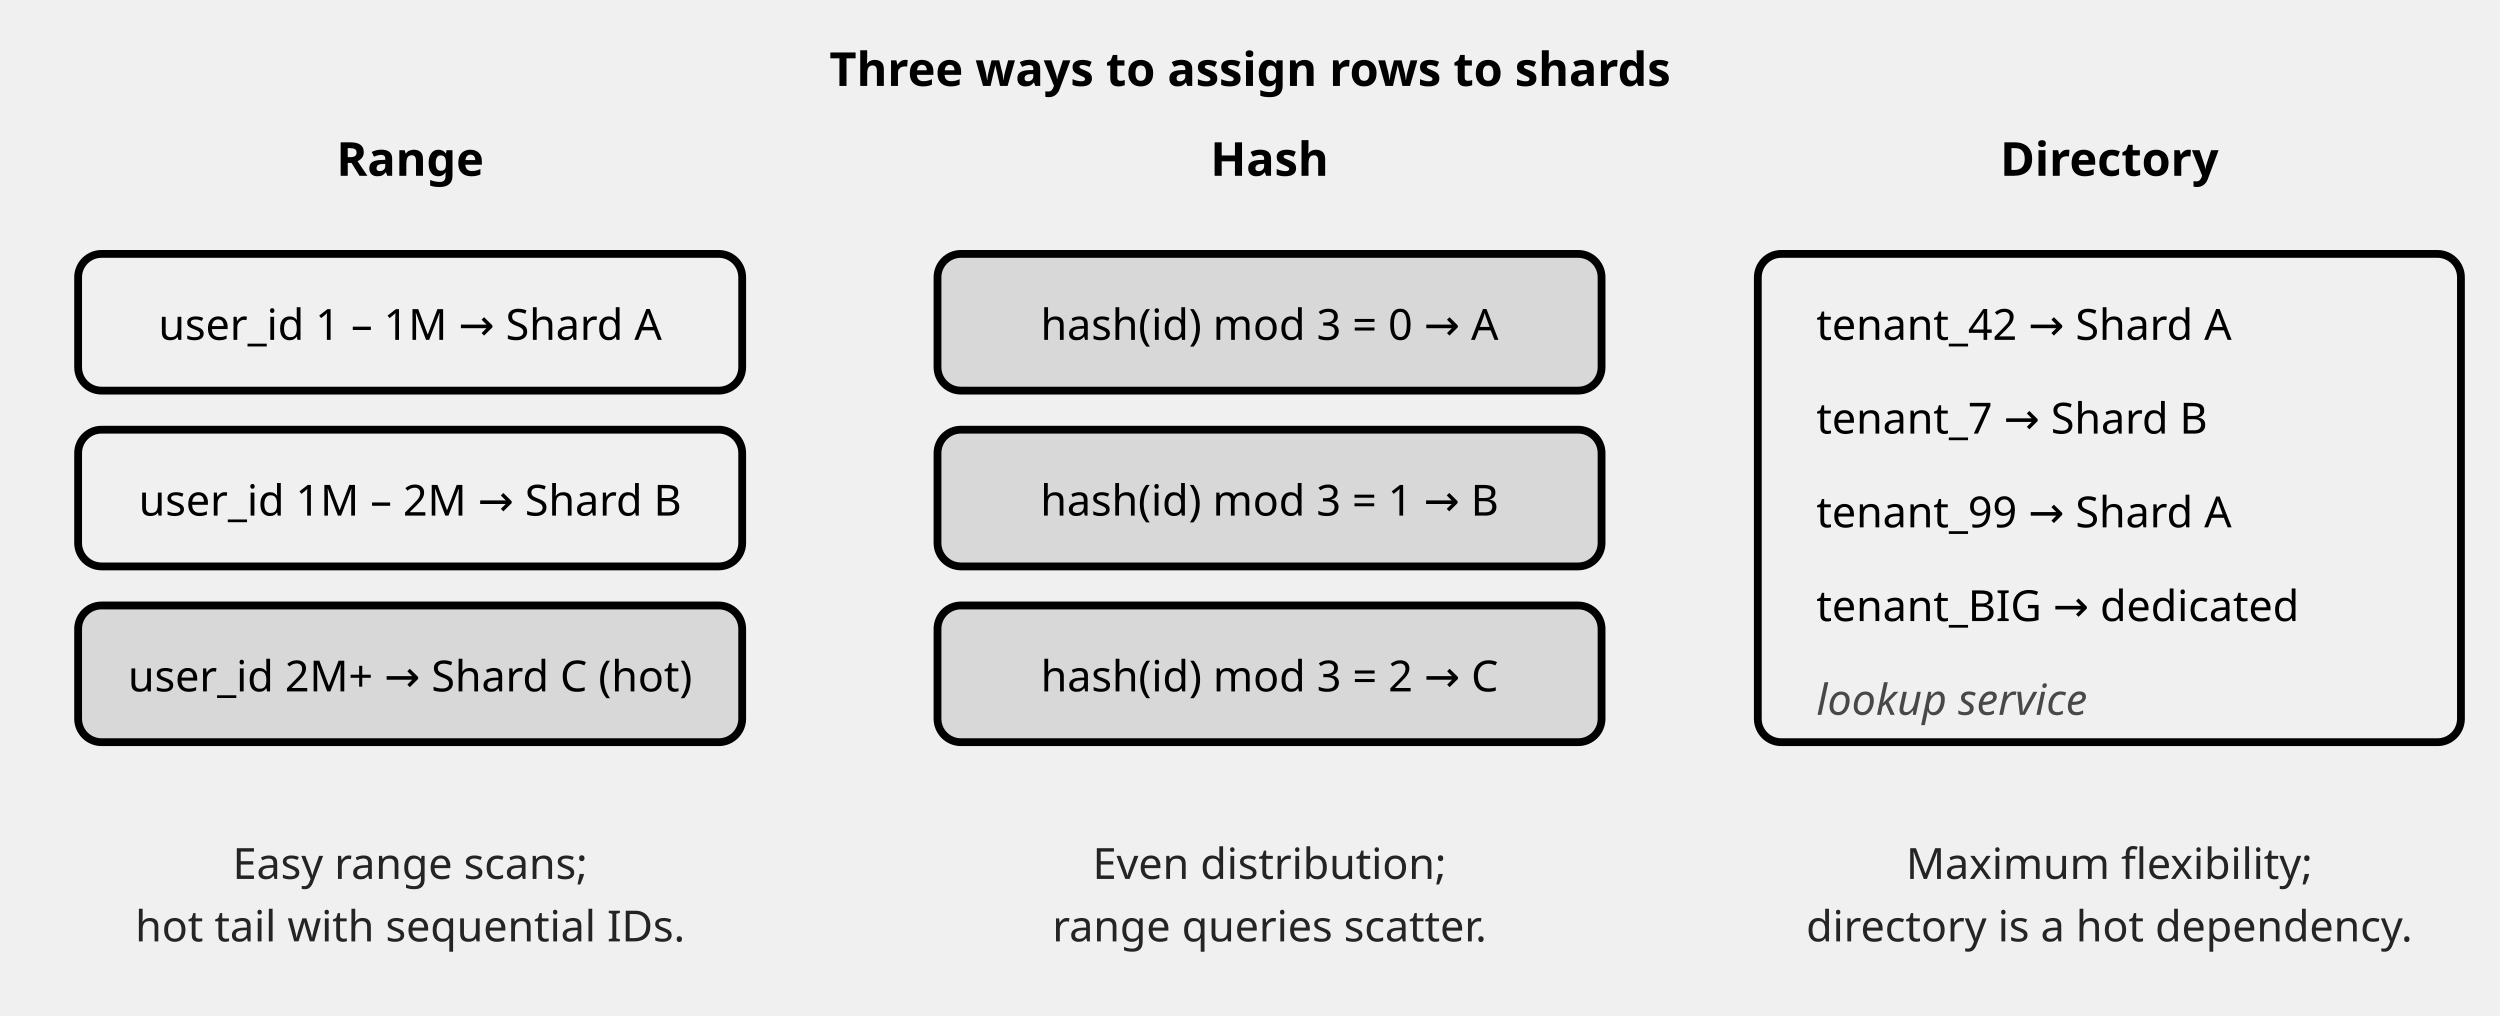
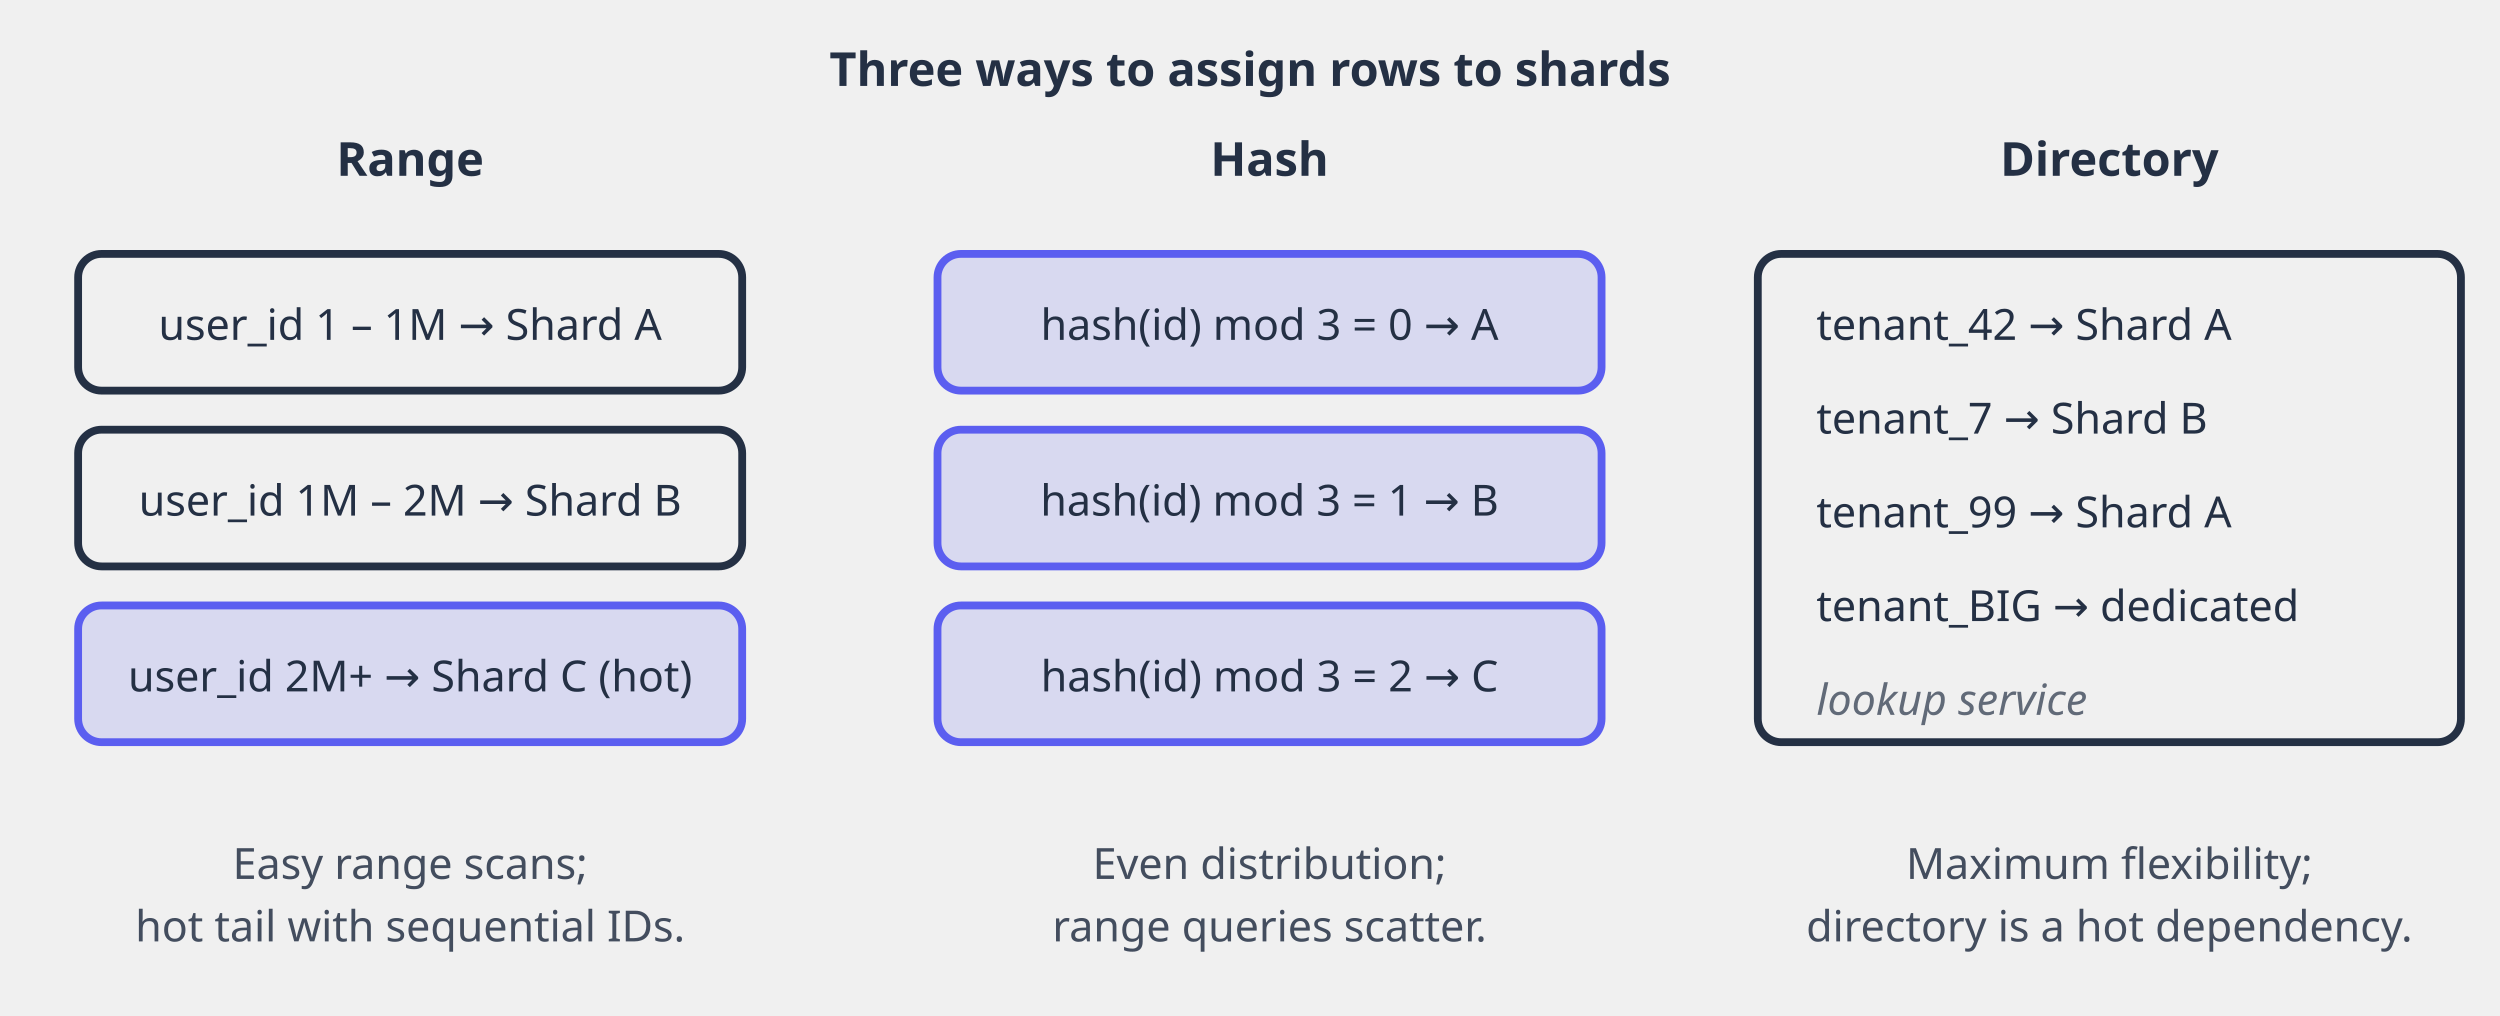
- <svg xmlns="http://www.w3.org/2000/svg" viewBox="0 0 640 260" role="img" aria-label="Range vs hash vs directory sharding placement" style="max-width:100%;height:auto;margin:1.5rem auto;display:block;font:12px/1.3 ui-sans-serif,system-ui,sans-serif;color:inherit;">
+ <svg xmlns="http://www.w3.org/2000/svg" viewBox="0 0 640 260" role="img" aria-label="Range vs hash vs directory sharding placement" style="max-width:100%;height:auto;margin:1.5rem auto;display:block;font:12px/1.3 ui-sans-serif,system-ui,sans-serif;">
+   <style>
+     svg{color:#243044;}
+     .flow{stroke:#0d96a3;}
+     .flowfill{fill:#0d96a3;}
+     .hl{fill:#5b5ef0;fill-opacity:.16;stroke:#5b5ef0;}
+     .hl-solid{fill:#5b5ef0;stroke:#5b5ef0;}
+     .on-hl{fill:#ffffff;}
+     .step{fill:#64748b;stroke:#64748b;}
+   </style>
  <text x="320" y="22" text-anchor="middle" fill="currentColor" font-weight="600">Three ways to assign rows to shards</text>
  <g transform="translate(0,45)">
    <text x="105" y="0" text-anchor="middle" fill="currentColor" font-weight="600">Range</text>
    <g fill="none" stroke="currentColor" stroke-width="2">
      <rect x="20" y="20" width="170" height="35" rx="6" />
      <rect x="20" y="65" width="170" height="35" rx="6" />
-       <rect x="20" y="110" width="170" height="35" rx="6" fill="currentColor" fill-opacity="0.1" stroke="currentColor" />
+       <rect class="hl" x="20" y="110" width="170" height="35" rx="6" fill="currentColor" fill-opacity="0.1" stroke="currentColor" />
    </g>
    <g fill="currentColor" text-anchor="middle" font-size="11">
      <text x="105" y="42">user_id 1 – 1M  → Shard A</text>
      <text x="105" y="87">user_id 1M – 2M  → Shard B</text>
      <text x="105" y="132">user_id 2M+  → Shard C (hot)</text>
    </g>
    <text x="105" y="180" text-anchor="middle" fill="currentColor" font-size="11" opacity="0.85">Easy range scans;</text>
    <text x="105" y="196" text-anchor="middle" fill="currentColor" font-size="11" opacity="0.85">hot tail with sequential IDs.</text>
  </g>
  <g transform="translate(220,45)">
    <text x="105" y="0" text-anchor="middle" fill="currentColor" font-weight="600">Hash</text>
    <g fill="none" stroke="currentColor" stroke-width="2">
-       <rect x="20" y="20" width="170" height="35" rx="6" fill="currentColor" fill-opacity="0.1" stroke="currentColor" />
-       <rect x="20" y="65" width="170" height="35" rx="6" fill="currentColor" fill-opacity="0.1" stroke="currentColor" />
-       <rect x="20" y="110" width="170" height="35" rx="6" fill="currentColor" fill-opacity="0.1" stroke="currentColor" />
+       <rect class="hl" x="20" y="20" width="170" height="35" rx="6" fill="currentColor" fill-opacity="0.1" stroke="currentColor" />
+       <rect class="hl" x="20" y="65" width="170" height="35" rx="6" fill="currentColor" fill-opacity="0.1" stroke="currentColor" />
+       <rect class="hl" x="20" y="110" width="170" height="35" rx="6" fill="currentColor" fill-opacity="0.1" stroke="currentColor" />
    </g>
    <g fill="currentColor" text-anchor="middle" font-size="11">
      <text x="105" y="42">hash(id) mod 3 = 0  → A</text>
      <text x="105" y="87">hash(id) mod 3 = 1  → B</text>
      <text x="105" y="132">hash(id) mod 3 = 2  → C</text>
    </g>
    <text x="105" y="180" text-anchor="middle" fill="currentColor" font-size="11" opacity="0.85">Even distribution;</text>
    <text x="105" y="196" text-anchor="middle" fill="currentColor" font-size="11" opacity="0.85">range queries scatter.</text>
  </g>
  <g transform="translate(440,45)">
    <text x="100" y="0" text-anchor="middle" fill="currentColor" font-weight="600">Directory</text>
    <g fill="none" stroke="currentColor" stroke-width="2">
      <rect x="10" y="20" width="180" height="125" rx="6" />
    </g>
    <g fill="currentColor" font-size="11">
      <text x="25" y="42">tenant_42 → Shard A</text>
      <text x="25" y="66">tenant_7  → Shard B</text>
      <text x="25" y="90">tenant_99 → Shard A</text>
      <text x="25" y="114">tenant_BIG → dedicated</text>
      <text x="25" y="138" opacity="0.7" font-style="italic">lookup service</text>
    </g>
    <text x="100" y="180" text-anchor="middle" fill="currentColor" font-size="11" opacity="0.85">Maximum flexibility;</text>
    <text x="100" y="196" text-anchor="middle" fill="currentColor" font-size="11" opacity="0.85">directory is a hot dependency.</text>
  </g>
</svg>
